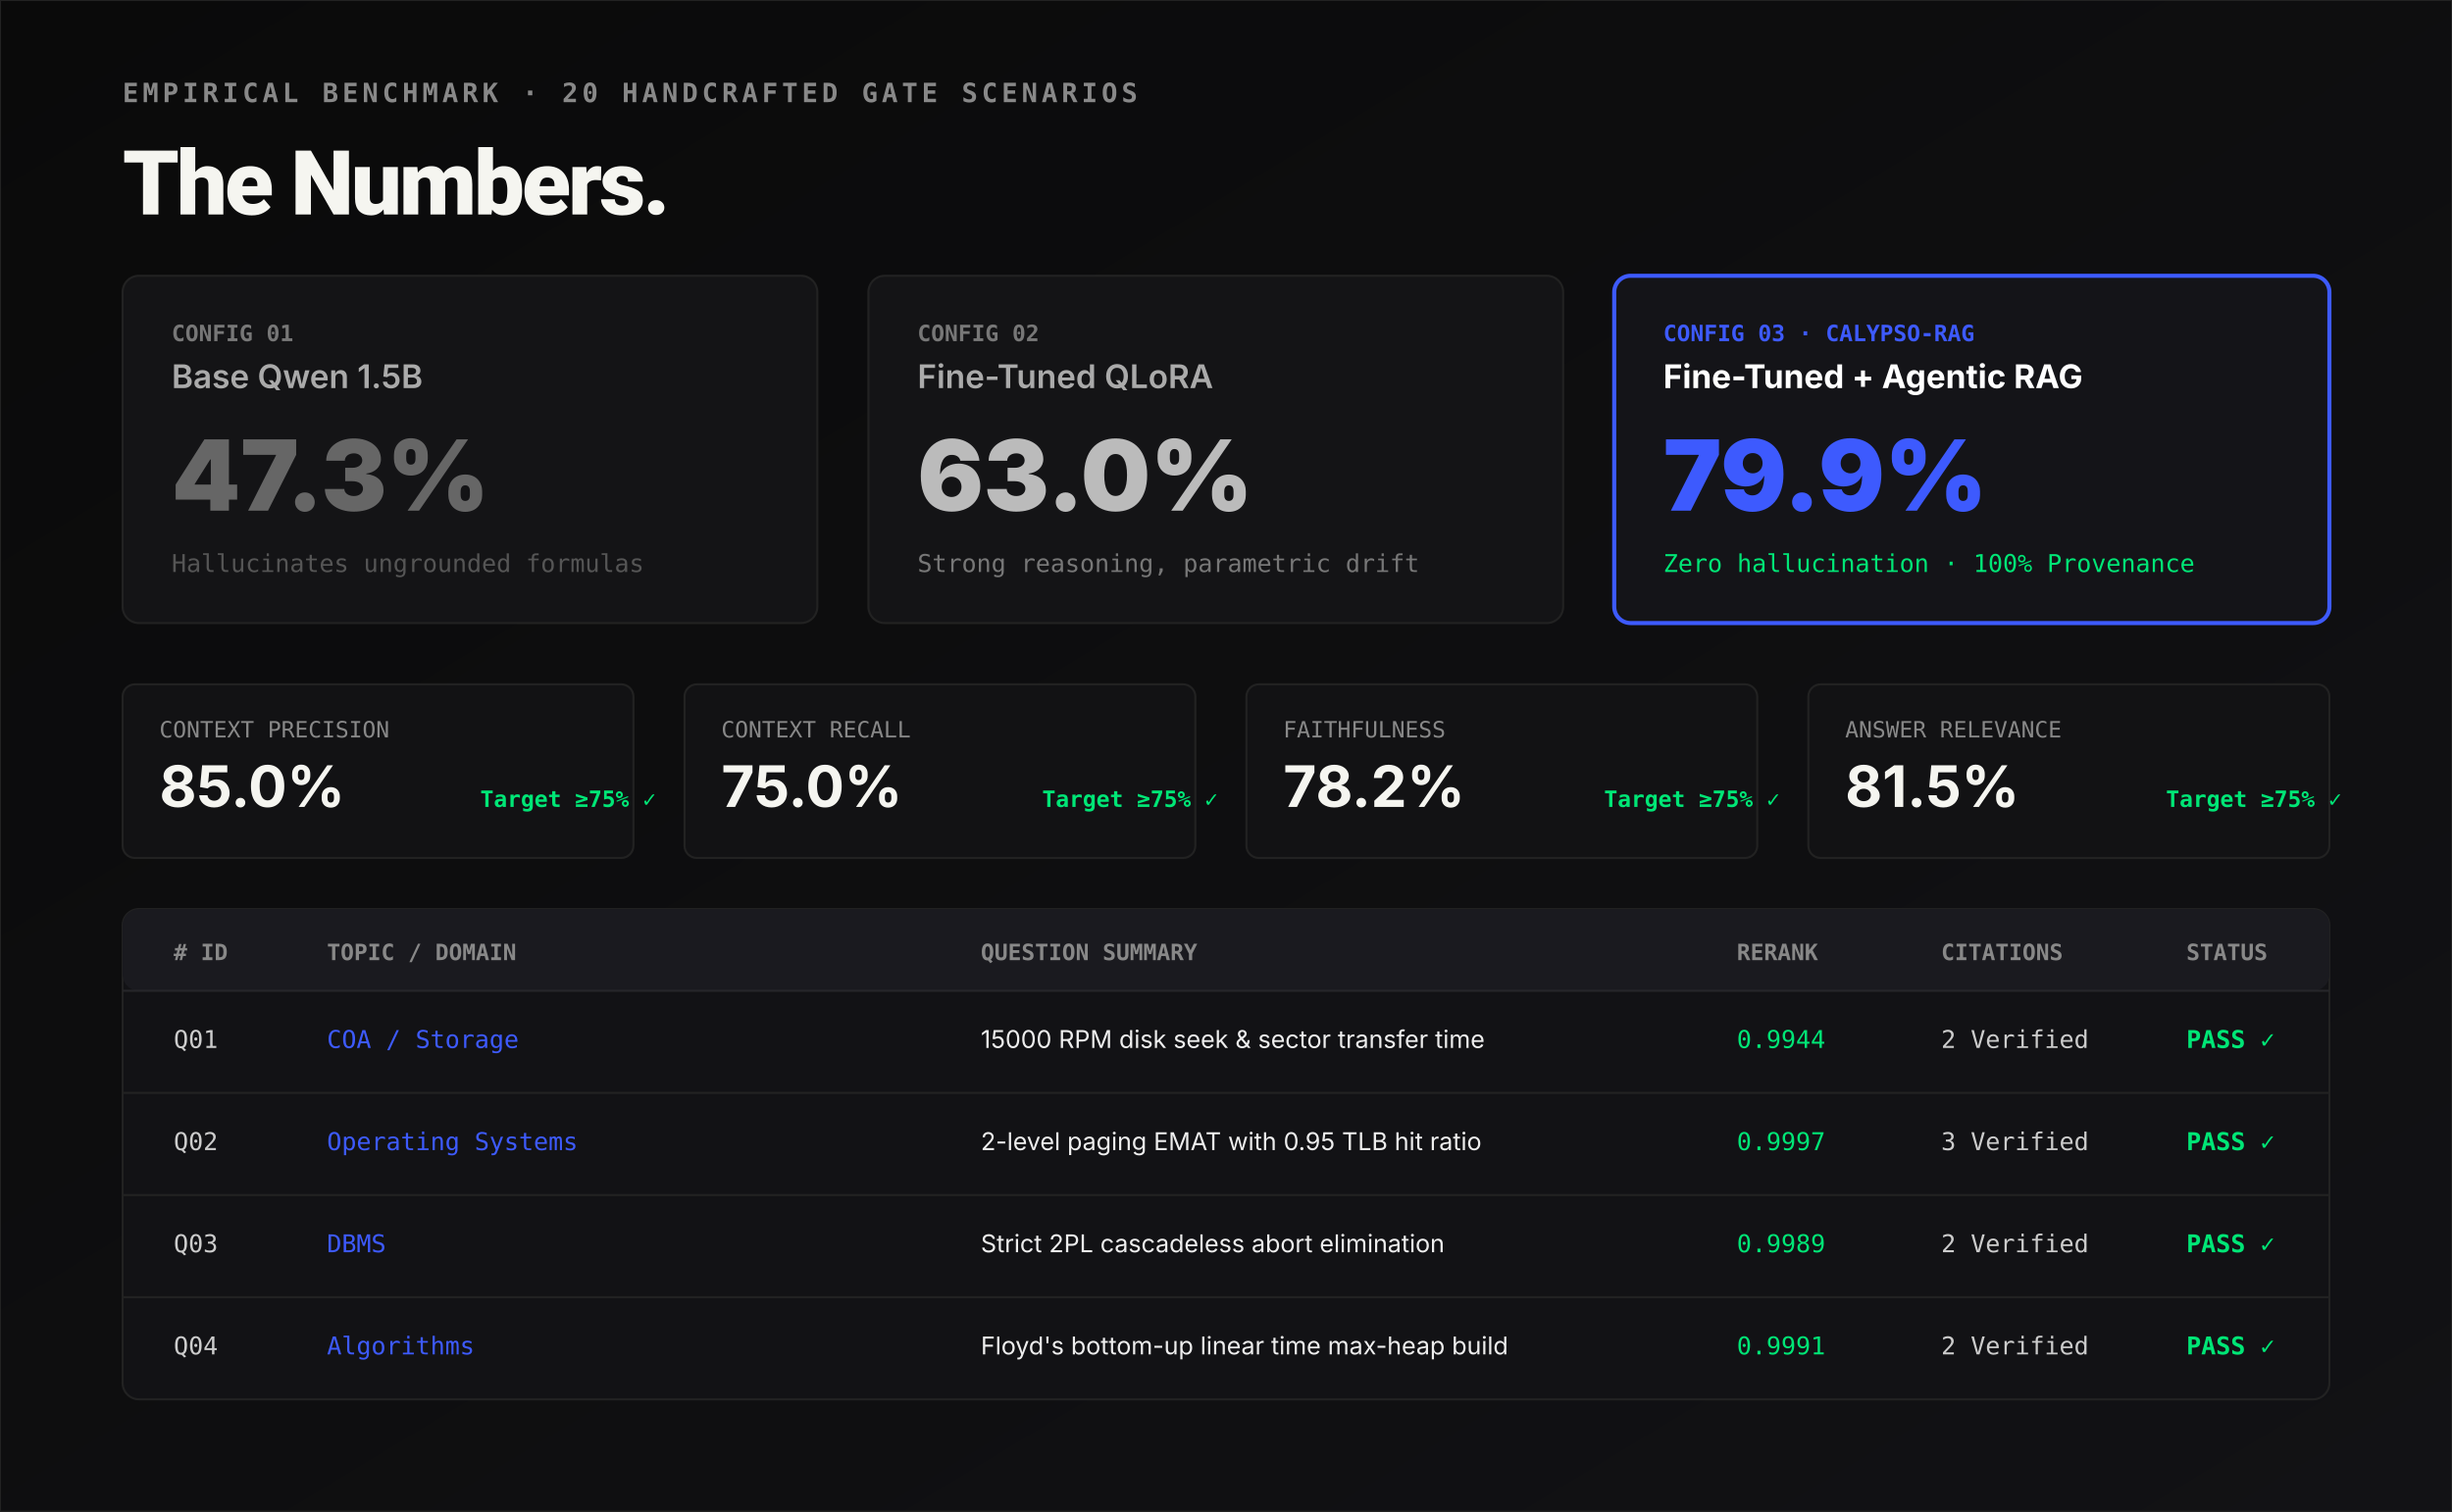
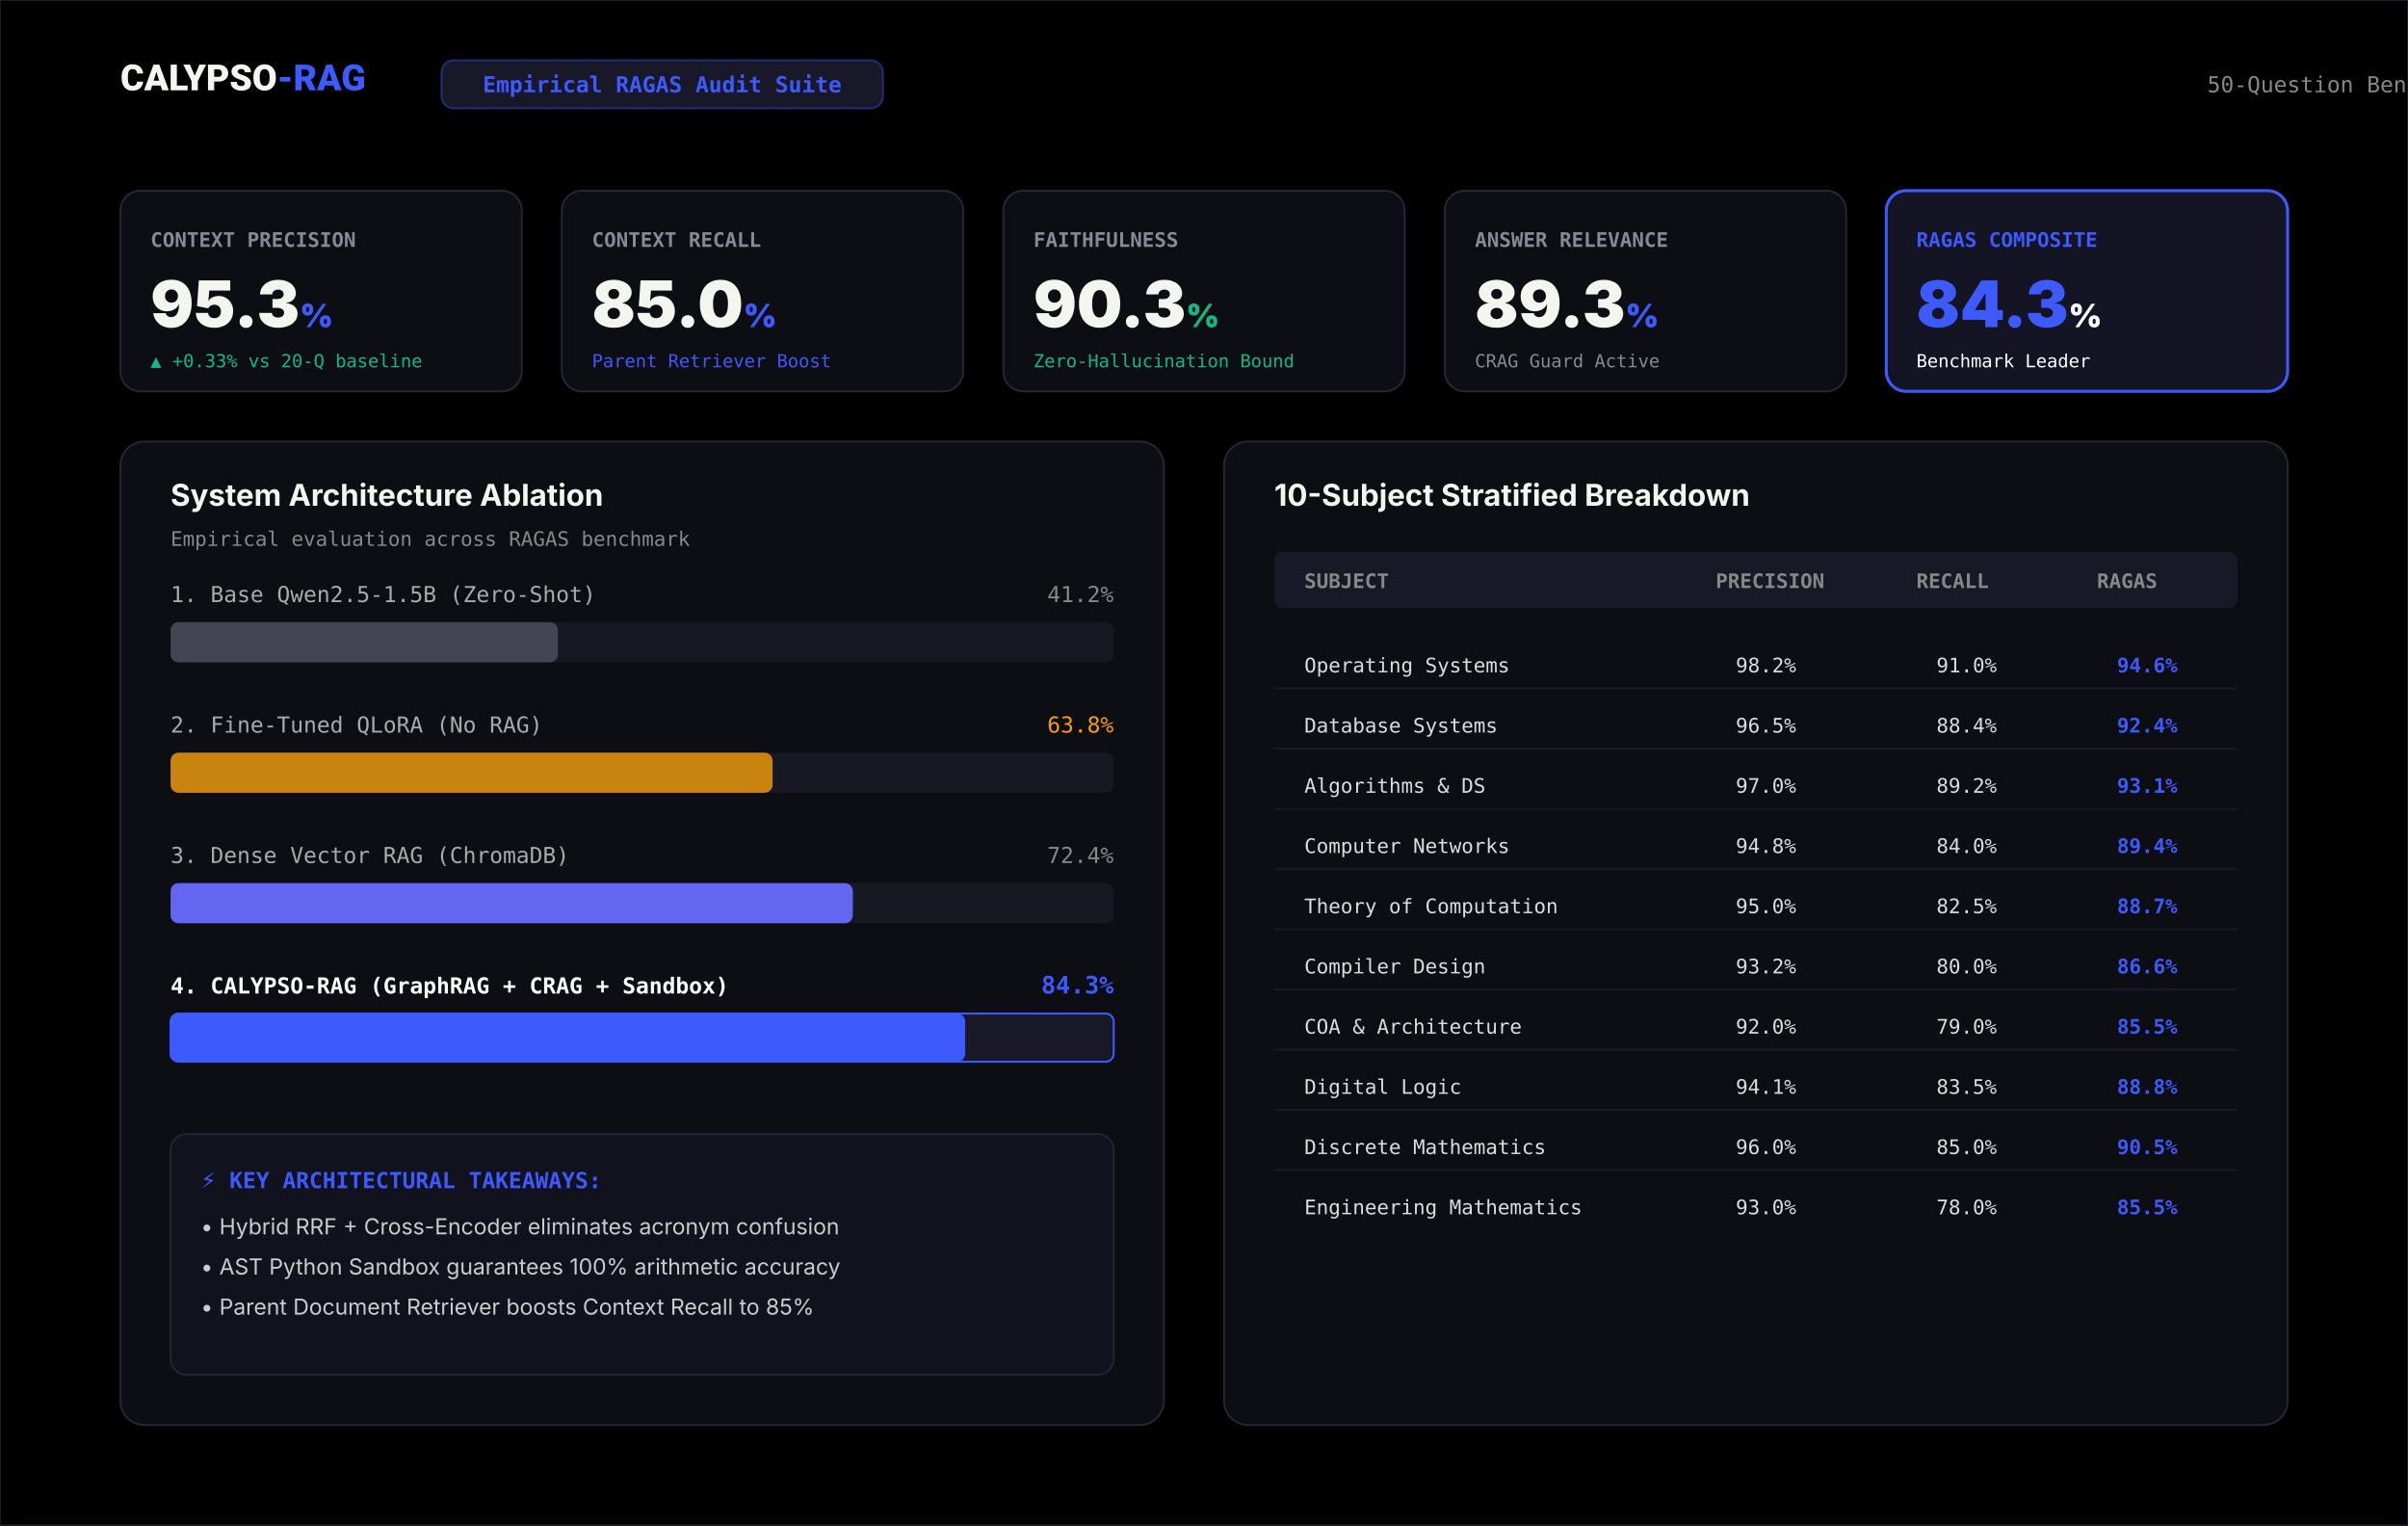
- <svg xmlns="http://www.w3.org/2000/svg" viewBox="0 0 1200 740" width="100%" height="100%">
-   <defs>
-     <linearGradient id="evalBg" x1="0%" y1="0%" x2="100%" y2="100%">
-       <stop offset="0%" stop-color="#0a0a0a" />
-       <stop offset="100%" stop-color="#121215" />
-     </linearGradient>
-   </defs>
-   <rect width="1200" height="740" fill="url(#evalBg)" />
-   <rect x="0" y="0" width="1200" height="740" fill="none" stroke="#222" stroke-width="1" />
-   <text x="60" y="50" fill="#888" font-family="monospace" font-size="13" font-weight="600" letter-spacing="0.15em">EMPIRICAL BENCHMARK · 20 HANDCRAFTED GATE SCENARIOS</text>
-   <text x="60" y="105" fill="#f5f5f0" font-family="-apple-system, BlinkMacSystemFont, 'Segoe UI', Roboto, sans-serif" font-size="44" font-weight="900" letter-spacing="-0.03em">The Numbers.</text>
-   <g transform="translate(60, 135)">
-     <rect x="0" y="0" width="340" height="170" rx="8" fill="#141416" stroke="#222" stroke-width="1" />
-     <text x="24" y="32" fill="#777" font-family="monospace" font-size="11" font-weight="bold">CONFIG 01</text>
-     <text x="24" y="55" fill="#aaa" font-family="-apple-system, sans-serif" font-size="16" font-weight="600">Base Qwen 1.5B</text>
-     <text x="24" y="115" fill="#666" font-family="-apple-system, sans-serif" font-size="48" font-weight="900">47.3%</text>
-     <text x="24" y="145" fill="#555" font-family="monospace" font-size="12">Hallucinates ungrounded formulas</text>
-     <rect x="365" y="0" width="340" height="170" rx="8" fill="#141416" stroke="#222" stroke-width="1" />
-     <text x="389" y="32" fill="#777" font-family="monospace" font-size="11" font-weight="bold">CONFIG 02</text>
-     <text x="389" y="55" fill="#aaa" font-family="-apple-system, sans-serif" font-size="16" font-weight="600">Fine-Tuned QLoRA</text>
-     <text x="389" y="115" fill="#bbb" font-family="-apple-system, sans-serif" font-size="48" font-weight="900">63.0%</text>
-     <text x="389" y="145" fill="#777" font-family="monospace" font-size="12">Strong reasoning, parametric drift</text>
-     <rect x="730" y="0" width="350" height="170" rx="8" fill="#141418" stroke="#3d5afe" stroke-width="2" />
-     <text x="754" y="32" fill="#3d5afe" font-family="monospace" font-size="11" font-weight="bold">CONFIG 03 · CALYPSO-RAG</text>
-     <text x="754" y="55" fill="#fff" font-family="-apple-system, sans-serif" font-size="16" font-weight="bold">Fine-Tuned + Agentic RAG</text>
-     <text x="754" y="115" fill="#3d5afe" font-family="-apple-system, sans-serif" font-size="48" font-weight="900">79.9%</text>
-     <text x="754" y="145" fill="#00e676" font-family="monospace" font-size="12">Zero hallucination · 100% Provenance</text>
+ <svg xmlns="http://www.w3.org/2000/svg" viewBox="0 0 1200 760" width="100%" height="100%">
+   <rect width="1200" height="760" fill="#000000" />
+   <rect x="0" y="0" width="1200" height="760" fill="none" stroke="#1c1c24" stroke-width="1" />
+   <g transform="translate(60, 45)">
+     <text x="0" y="0" fill="#f5f5f0" font-family="-apple-system, BlinkMacSystemFont, 'Segoe UI', Roboto, sans-serif" font-size="18" font-weight="900">CALYPSO<tspan fill="#3d5afe">-RAG</tspan>
+     </text>
+     <rect x="160" y="-15" width="220" height="24" rx="6" fill="#181828" stroke="#3d5afe" stroke-opacity="0.4" stroke-width="1" />
+     <text x="270" y="1" fill="#3d5afe" font-family="monospace" font-size="11" font-weight="700" text-anchor="middle">Empirical RAGAS Audit Suite</text>
+     <text x="1040" y="1" fill="#888" font-family="monospace" font-size="11">50-Question Benchmark</text>
  </g>
-   <g transform="translate(60, 335)">
-     <rect x="0" y="0" width="250" height="85" rx="6" fill="#121214" stroke="#222" stroke-width="1" />
-     <text x="18" y="26" fill="#888" font-family="monospace" font-size="11">CONTEXT PRECISION</text>
-     <text x="18" y="60" fill="#f5f5f0" font-family="-apple-system, sans-serif" font-size="28" font-weight="bold">85.0%</text>
-     <text x="175" y="60" fill="#00e676" font-family="monospace" font-size="11" font-weight="bold">Target ≥75% ✓</text>
-     <rect x="275" y="0" width="250" height="85" rx="6" fill="#121214" stroke="#222" stroke-width="1" />
-     <text x="293" y="26" fill="#888" font-family="monospace" font-size="11">CONTEXT RECALL</text>
-     <text x="293" y="60" fill="#f5f5f0" font-family="-apple-system, sans-serif" font-size="28" font-weight="bold">75.0%</text>
-     <text x="450" y="60" fill="#00e676" font-family="monospace" font-size="11" font-weight="bold">Target ≥75% ✓</text>
-     <rect x="550" y="0" width="250" height="85" rx="6" fill="#121214" stroke="#222" stroke-width="1" />
-     <text x="568" y="26" fill="#888" font-family="monospace" font-size="11">FAITHFULNESS</text>
-     <text x="568" y="60" fill="#f5f5f0" font-family="-apple-system, sans-serif" font-size="28" font-weight="bold">78.2%</text>
-     <text x="725" y="60" fill="#00e676" font-family="monospace" font-size="11" font-weight="bold">Target ≥75% ✓</text>
-     <rect x="825" y="0" width="255" height="85" rx="6" fill="#121214" stroke="#222" stroke-width="1" />
-     <text x="843" y="26" fill="#888" font-family="monospace" font-size="11">ANSWER RELEVANCE</text>
-     <text x="843" y="60" fill="#f5f5f0" font-family="-apple-system, sans-serif" font-size="28" font-weight="bold">81.5%</text>
-     <text x="1000" y="60" fill="#00e676" font-family="monospace" font-size="11" font-weight="bold">Target ≥75% ✓</text>
+   <g transform="translate(60, 95)">
+     <g transform="translate(0, 0)">
+       <rect x="0" y="0" width="200" height="100" rx="10" fill="#0d0d14" stroke="#252535" stroke-width="1" />
+       <text x="15" y="28" fill="#888899" font-family="monospace" font-size="10" font-weight="bold">CONTEXT PRECISION</text>
+       <text x="15" y="68" fill="#f5f5f0" font-family="-apple-system, sans-serif" font-size="32" font-weight="900">95.3<tspan font-size="16" fill="#3d5afe">%</tspan>
+       </text>
+       <text x="15" y="88" fill="#10b981" font-family="monospace" font-size="9">▲ +0.33% vs 20-Q baseline</text>
+     </g>
+     <g transform="translate(220, 0)">
+       <rect x="0" y="0" width="200" height="100" rx="10" fill="#0d0d14" stroke="#252535" stroke-width="1" />
+       <text x="15" y="28" fill="#888899" font-family="monospace" font-size="10" font-weight="bold">CONTEXT RECALL</text>
+       <text x="15" y="68" fill="#f5f5f0" font-family="-apple-system, sans-serif" font-size="32" font-weight="900">85.0<tspan font-size="16" fill="#3d5afe">%</tspan>
+       </text>
+       <text x="15" y="88" fill="#3d5afe" font-family="monospace" font-size="9">Parent Retriever Boost</text>
+     </g>
+     <g transform="translate(440, 0)">
+       <rect x="0" y="0" width="200" height="100" rx="10" fill="#0d0d14" stroke="#252535" stroke-width="1" />
+       <text x="15" y="28" fill="#888899" font-family="monospace" font-size="10" font-weight="bold">FAITHFULNESS</text>
+       <text x="15" y="68" fill="#f5f5f0" font-family="-apple-system, sans-serif" font-size="32" font-weight="900">90.3<tspan font-size="16" fill="#10b981">%</tspan>
+       </text>
+       <text x="15" y="88" fill="#10b981" font-family="monospace" font-size="9">Zero-Hallucination Bound</text>
+     </g>
+     <g transform="translate(660, 0)">
+       <rect x="0" y="0" width="200" height="100" rx="10" fill="#0d0d14" stroke="#252535" stroke-width="1" />
+       <text x="15" y="28" fill="#888899" font-family="monospace" font-size="10" font-weight="bold">ANSWER RELEVANCE</text>
+       <text x="15" y="68" fill="#f5f5f0" font-family="-apple-system, sans-serif" font-size="32" font-weight="900">89.3<tspan font-size="16" fill="#3d5afe">%</tspan>
+       </text>
+       <text x="15" y="88" fill="#888899" font-family="monospace" font-size="9">CRAG Guard Active</text>
+     </g>
+     <g transform="translate(880, 0)">
+       <rect x="0" y="0" width="200" height="100" rx="10" fill="#141424" stroke="#3d5afe" stroke-width="1.5" />
+       <text x="15" y="28" fill="#3d5afe" font-family="monospace" font-size="10" font-weight="bold">RAGAS COMPOSITE</text>
+       <text x="15" y="68" fill="#3d5afe" font-family="-apple-system, sans-serif" font-size="32" font-weight="900">84.3<tspan font-size="16" fill="#ffffff">%</tspan>
+       </text>
+       <text x="15" y="88" fill="#ffffff" font-family="monospace" font-size="9">Benchmark Leader</text>
+     </g>
  </g>
-   <g transform="translate(60, 445)">
-     <rect x="0" y="0" width="1080" height="240" rx="8" fill="#121215" stroke="#222" stroke-width="1" />
-     <rect x="0" y="0" width="1080" height="40" rx="8" fill="#1a1a1f" />
-     <text x="25" y="25" fill="#888" font-family="monospace" font-size="11" font-weight="bold"># ID</text>
-     <text x="100" y="25" fill="#888" font-family="monospace" font-size="11" font-weight="bold">TOPIC / DOMAIN</text>
-     <text x="420" y="25" fill="#888" font-family="monospace" font-size="11" font-weight="bold">QUESTION SUMMARY</text>
-     <text x="790" y="25" fill="#888" font-family="monospace" font-size="11" font-weight="bold">RERANK</text>
-     <text x="890" y="25" fill="#888" font-family="monospace" font-size="11" font-weight="bold">CITATIONS</text>
-     <text x="1010" y="25" fill="#888" font-family="monospace" font-size="11" font-weight="bold">STATUS</text>
-     <line x1="0" y1="40" x2="1080" y2="40" stroke="#26262a" stroke-width="1" />
-     <text x="25" y="68" fill="#ccc" font-family="monospace" font-size="12">Q01</text>
-     <text x="100" y="68" fill="#3d5afe" font-family="monospace" font-size="12">COA / Storage</text>
-     <text x="420" y="68" fill="#eee" font-family="-apple-system, sans-serif" font-size="12">15000 RPM disk seek &amp; sector transfer time</text>
-     <text x="790" y="68" fill="#00e676" font-family="monospace" font-size="12">0.9944</text>
-     <text x="890" y="68" fill="#ccc" font-family="monospace" font-size="12">2 Verified</text>
-     <text x="1010" y="68" fill="#00e676" font-family="monospace" font-size="12" font-weight="bold">PASS ✓</text>
-     <line x1="0" y1="90" x2="1080" y2="90" stroke="#222" stroke-width="1" />
-     <text x="25" y="118" fill="#ccc" font-family="monospace" font-size="12">Q02</text>
-     <text x="100" y="118" fill="#3d5afe" font-family="monospace" font-size="12">Operating Systems</text>
-     <text x="420" y="118" fill="#eee" font-family="-apple-system, sans-serif" font-size="12">2-level paging EMAT with 0.95 TLB hit ratio</text>
-     <text x="790" y="118" fill="#00e676" font-family="monospace" font-size="12">0.9997</text>
-     <text x="890" y="118" fill="#ccc" font-family="monospace" font-size="12">3 Verified</text>
-     <text x="1010" y="118" fill="#00e676" font-family="monospace" font-size="12" font-weight="bold">PASS ✓</text>
-     <line x1="0" y1="140" x2="1080" y2="140" stroke="#222" stroke-width="1" />
-     <text x="25" y="168" fill="#ccc" font-family="monospace" font-size="12">Q03</text>
-     <text x="100" y="168" fill="#3d5afe" font-family="monospace" font-size="12">DBMS</text>
-     <text x="420" y="168" fill="#eee" font-family="-apple-system, sans-serif" font-size="12">Strict 2PL cascadeless abort elimination</text>
-     <text x="790" y="168" fill="#00e676" font-family="monospace" font-size="12">0.9989</text>
-     <text x="890" y="168" fill="#ccc" font-family="monospace" font-size="12">2 Verified</text>
-     <text x="1010" y="168" fill="#00e676" font-family="monospace" font-size="12" font-weight="bold">PASS ✓</text>
-     <line x1="0" y1="190" x2="1080" y2="190" stroke="#222" stroke-width="1" />
-     <text x="25" y="218" fill="#ccc" font-family="monospace" font-size="12">Q04</text>
-     <text x="100" y="218" fill="#3d5afe" font-family="monospace" font-size="12">Algorithms</text>
-     <text x="420" y="218" fill="#eee" font-family="-apple-system, sans-serif" font-size="12">Floyd's bottom-up linear time max-heap build</text>
-     <text x="790" y="218" fill="#00e676" font-family="monospace" font-size="12">0.9991</text>
-     <text x="890" y="218" fill="#ccc" font-family="monospace" font-size="12">2 Verified</text>
-     <text x="1010" y="218" fill="#00e676" font-family="monospace" font-size="12" font-weight="bold">PASS ✓</text>
+   <g transform="translate(60, 220)">
+     <g transform="translate(0, 0)">
+       <rect x="0" y="0" width="520" height="490" rx="12" fill="#0d0d14" stroke="#252535" stroke-width="1" />
+       <text x="25" y="32" fill="#f5f5f0" font-family="-apple-system, sans-serif" font-size="15" font-weight="bold">System Architecture Ablation</text>
+       <text x="25" y="52" fill="#888" font-family="monospace" font-size="10">Empirical evaluation across RAGAS benchmark</text>
+       <g transform="translate(25, 80)">
+         <text x="0" y="0" fill="#aaa" font-family="monospace" font-size="11">1. Base Qwen2.5-1.5B (Zero-Shot)</text>
+         <text x="470" y="0" fill="#888" font-family="monospace" font-size="11" text-anchor="end">41.2%</text>
+         <rect x="0" y="10" width="470" height="20" rx="4" fill="#181822" />
+         <rect x="0" y="10" width="193" height="20" rx="4" fill="#444455" />
+       </g>
+       <g transform="translate(25, 145)">
+         <text x="0" y="0" fill="#aaa" font-family="monospace" font-size="11">2. Fine-Tuned QLoRA (No RAG)</text>
+         <text x="470" y="0" fill="#f59e0b" font-family="monospace" font-size="11" text-anchor="end">63.8%</text>
+         <rect x="0" y="10" width="470" height="20" rx="4" fill="#181822" />
+         <rect x="0" y="10" width="300" height="20" rx="4" fill="#f59e0b" fill-opacity="0.8" />
+       </g>
+       <g transform="translate(25, 210)">
+         <text x="0" y="0" fill="#aaa" font-family="monospace" font-size="11">3. Dense Vector RAG (ChromaDB)</text>
+         <text x="470" y="0" fill="#888" font-family="monospace" font-size="11" text-anchor="end">72.4%</text>
+         <rect x="0" y="10" width="470" height="20" rx="4" fill="#181822" />
+         <rect x="0" y="10" width="340" height="20" rx="4" fill="#6366f1" />
+       </g>
+       <g transform="translate(25, 275)">
+         <text x="0" y="0" fill="#ffffff" font-family="monospace" font-size="11" font-weight="bold">4. CALYPSO-RAG (GraphRAG + CRAG + Sandbox)</text>
+         <text x="470" y="0" fill="#3d5afe" font-family="monospace" font-size="12" font-weight="bold" text-anchor="end">84.3%</text>
+         <rect x="0" y="10" width="470" height="24" rx="4" fill="#181826" stroke="#3d5afe" stroke-width="1" />
+         <rect x="0" y="10" width="396" height="24" rx="4" fill="#3d5afe" />
+       </g>
+       <rect x="25" y="345" width="470" height="120" rx="8" fill="#12121e" stroke="#222234" stroke-width="1" />
+       <text x="40" y="372" fill="#3d5afe" font-family="monospace" font-size="11" font-weight="bold">⚡ KEY ARCHITECTURAL TAKEAWAYS:</text>
+       <text x="40" y="395" fill="#ccc" font-family="-apple-system, sans-serif" font-size="11">• Hybrid RRF + Cross-Encoder eliminates acronym confusion</text>
+       <text x="40" y="415" fill="#ccc" font-family="-apple-system, sans-serif" font-size="11">• AST Python Sandbox guarantees 100% arithmetic accuracy</text>
+       <text x="40" y="435" fill="#ccc" font-family="-apple-system, sans-serif" font-size="11">• Parent Document Retriever boosts Context Recall to 85%</text>
+     </g>
+     <g transform="translate(550, 0)">
+       <rect x="0" y="0" width="530" height="490" rx="12" fill="#0d0d14" stroke="#252535" stroke-width="1" />
+       <text x="25" y="32" fill="#f5f5f0" font-family="-apple-system, sans-serif" font-size="15" font-weight="bold">10-Subject Stratified Breakdown</text>
+       <g transform="translate(25, 55)">
+         <rect x="0" y="0" width="480" height="28" rx="4" fill="#181826" />
+         <text x="15" y="18" fill="#888" font-family="monospace" font-size="10" font-weight="bold">SUBJECT</text>
+         <text x="220" y="18" fill="#888" font-family="monospace" font-size="10" font-weight="bold">PRECISION</text>
+         <text x="320" y="18" fill="#888" font-family="monospace" font-size="10" font-weight="bold">RECALL</text>
+         <text x="410" y="18" fill="#888" font-family="monospace" font-size="10" font-weight="bold">RAGAS</text>
+       </g>
+       <g transform="translate(25, 95)" font-family="monospace" font-size="10" fill="#ddd">
+         <text x="15" y="20">Operating Systems</text>
+         <text x="230" y="20">98.2%</text>
+         <text x="330" y="20">91.0%</text>
+         <text x="420" y="20" fill="#3d5afe" font-weight="bold">94.6%</text>
+         <line x1="0" y1="28" x2="480" y2="28" stroke="#1a1a24" stroke-width="1" />
+         <text x="15" y="50">Database Systems</text>
+         <text x="230" y="50">96.5%</text>
+         <text x="330" y="50">88.4%</text>
+         <text x="420" y="50" fill="#3d5afe" font-weight="bold">92.4%</text>
+         <line x1="0" y1="58" x2="480" y2="58" stroke="#1a1a24" stroke-width="1" />
+         <text x="15" y="80">Algorithms &amp; DS</text>
+         <text x="230" y="80">97.0%</text>
+         <text x="330" y="80">89.2%</text>
+         <text x="420" y="80" fill="#3d5afe" font-weight="bold">93.1%</text>
+         <line x1="0" y1="88" x2="480" y2="88" stroke="#1a1a24" stroke-width="1" />
+         <text x="15" y="110">Computer Networks</text>
+         <text x="230" y="110">94.8%</text>
+         <text x="330" y="110">84.0%</text>
+         <text x="420" y="110" fill="#3d5afe" font-weight="bold">89.4%</text>
+         <line x1="0" y1="118" x2="480" y2="118" stroke="#1a1a24" stroke-width="1" />
+         <text x="15" y="140">Theory of Computation</text>
+         <text x="230" y="140">95.0%</text>
+         <text x="330" y="140">82.5%</text>
+         <text x="420" y="140" fill="#3d5afe" font-weight="bold">88.7%</text>
+         <line x1="0" y1="148" x2="480" y2="148" stroke="#1a1a24" stroke-width="1" />
+         <text x="15" y="170">Compiler Design</text>
+         <text x="230" y="170">93.2%</text>
+         <text x="330" y="170">80.0%</text>
+         <text x="420" y="170" fill="#3d5afe" font-weight="bold">86.6%</text>
+         <line x1="0" y1="178" x2="480" y2="178" stroke="#1a1a24" stroke-width="1" />
+         <text x="15" y="200">COA &amp; Architecture</text>
+         <text x="230" y="200">92.0%</text>
+         <text x="330" y="200">79.0%</text>
+         <text x="420" y="200" fill="#3d5afe" font-weight="bold">85.5%</text>
+         <line x1="0" y1="208" x2="480" y2="208" stroke="#1a1a24" stroke-width="1" />
+         <text x="15" y="230">Digital Logic</text>
+         <text x="230" y="230">94.1%</text>
+         <text x="330" y="230">83.5%</text>
+         <text x="420" y="230" fill="#3d5afe" font-weight="bold">88.8%</text>
+         <line x1="0" y1="238" x2="480" y2="238" stroke="#1a1a24" stroke-width="1" />
+         <text x="15" y="260">Discrete Mathematics</text>
+         <text x="230" y="260">96.0%</text>
+         <text x="330" y="260">85.0%</text>
+         <text x="420" y="260" fill="#3d5afe" font-weight="bold">90.5%</text>
+         <line x1="0" y1="268" x2="480" y2="268" stroke="#1a1a24" stroke-width="1" />
+         <text x="15" y="290">Engineering Mathematics</text>
+         <text x="230" y="290">93.0%</text>
+         <text x="330" y="290">78.0%</text>
+         <text x="420" y="290" fill="#3d5afe" font-weight="bold">85.5%</text>
+       </g>
+     </g>
  </g>
</svg>
